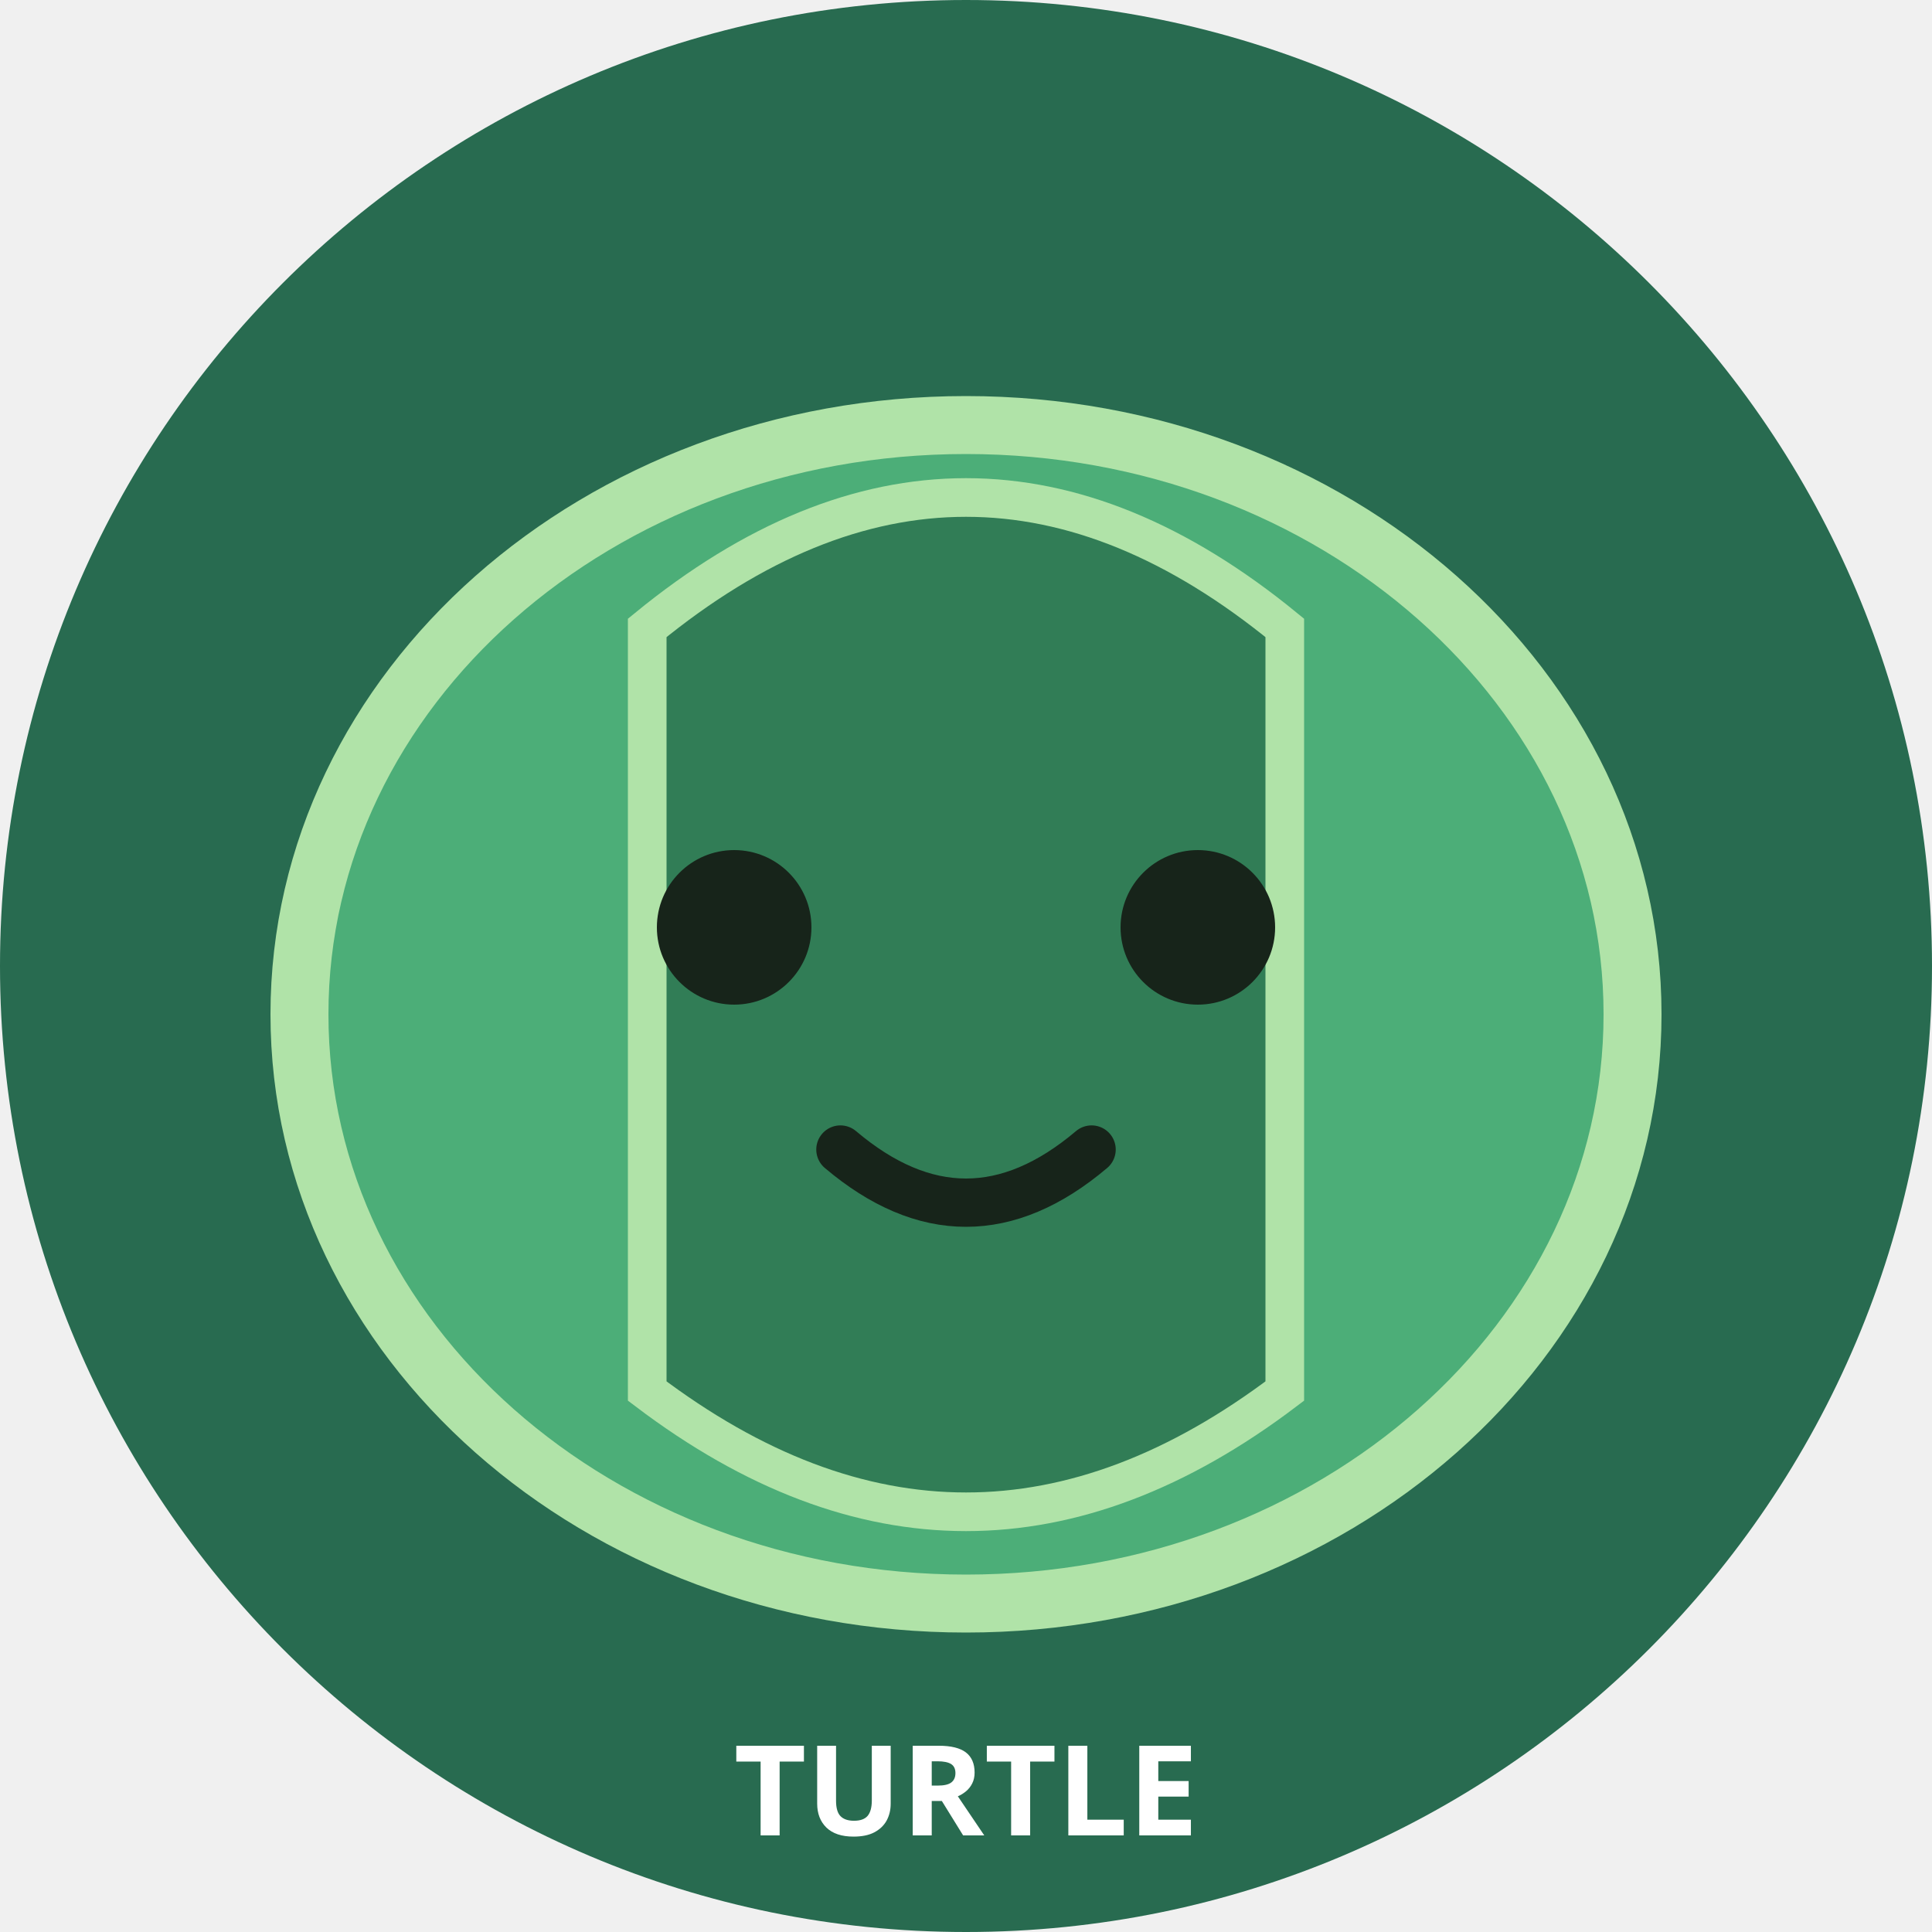
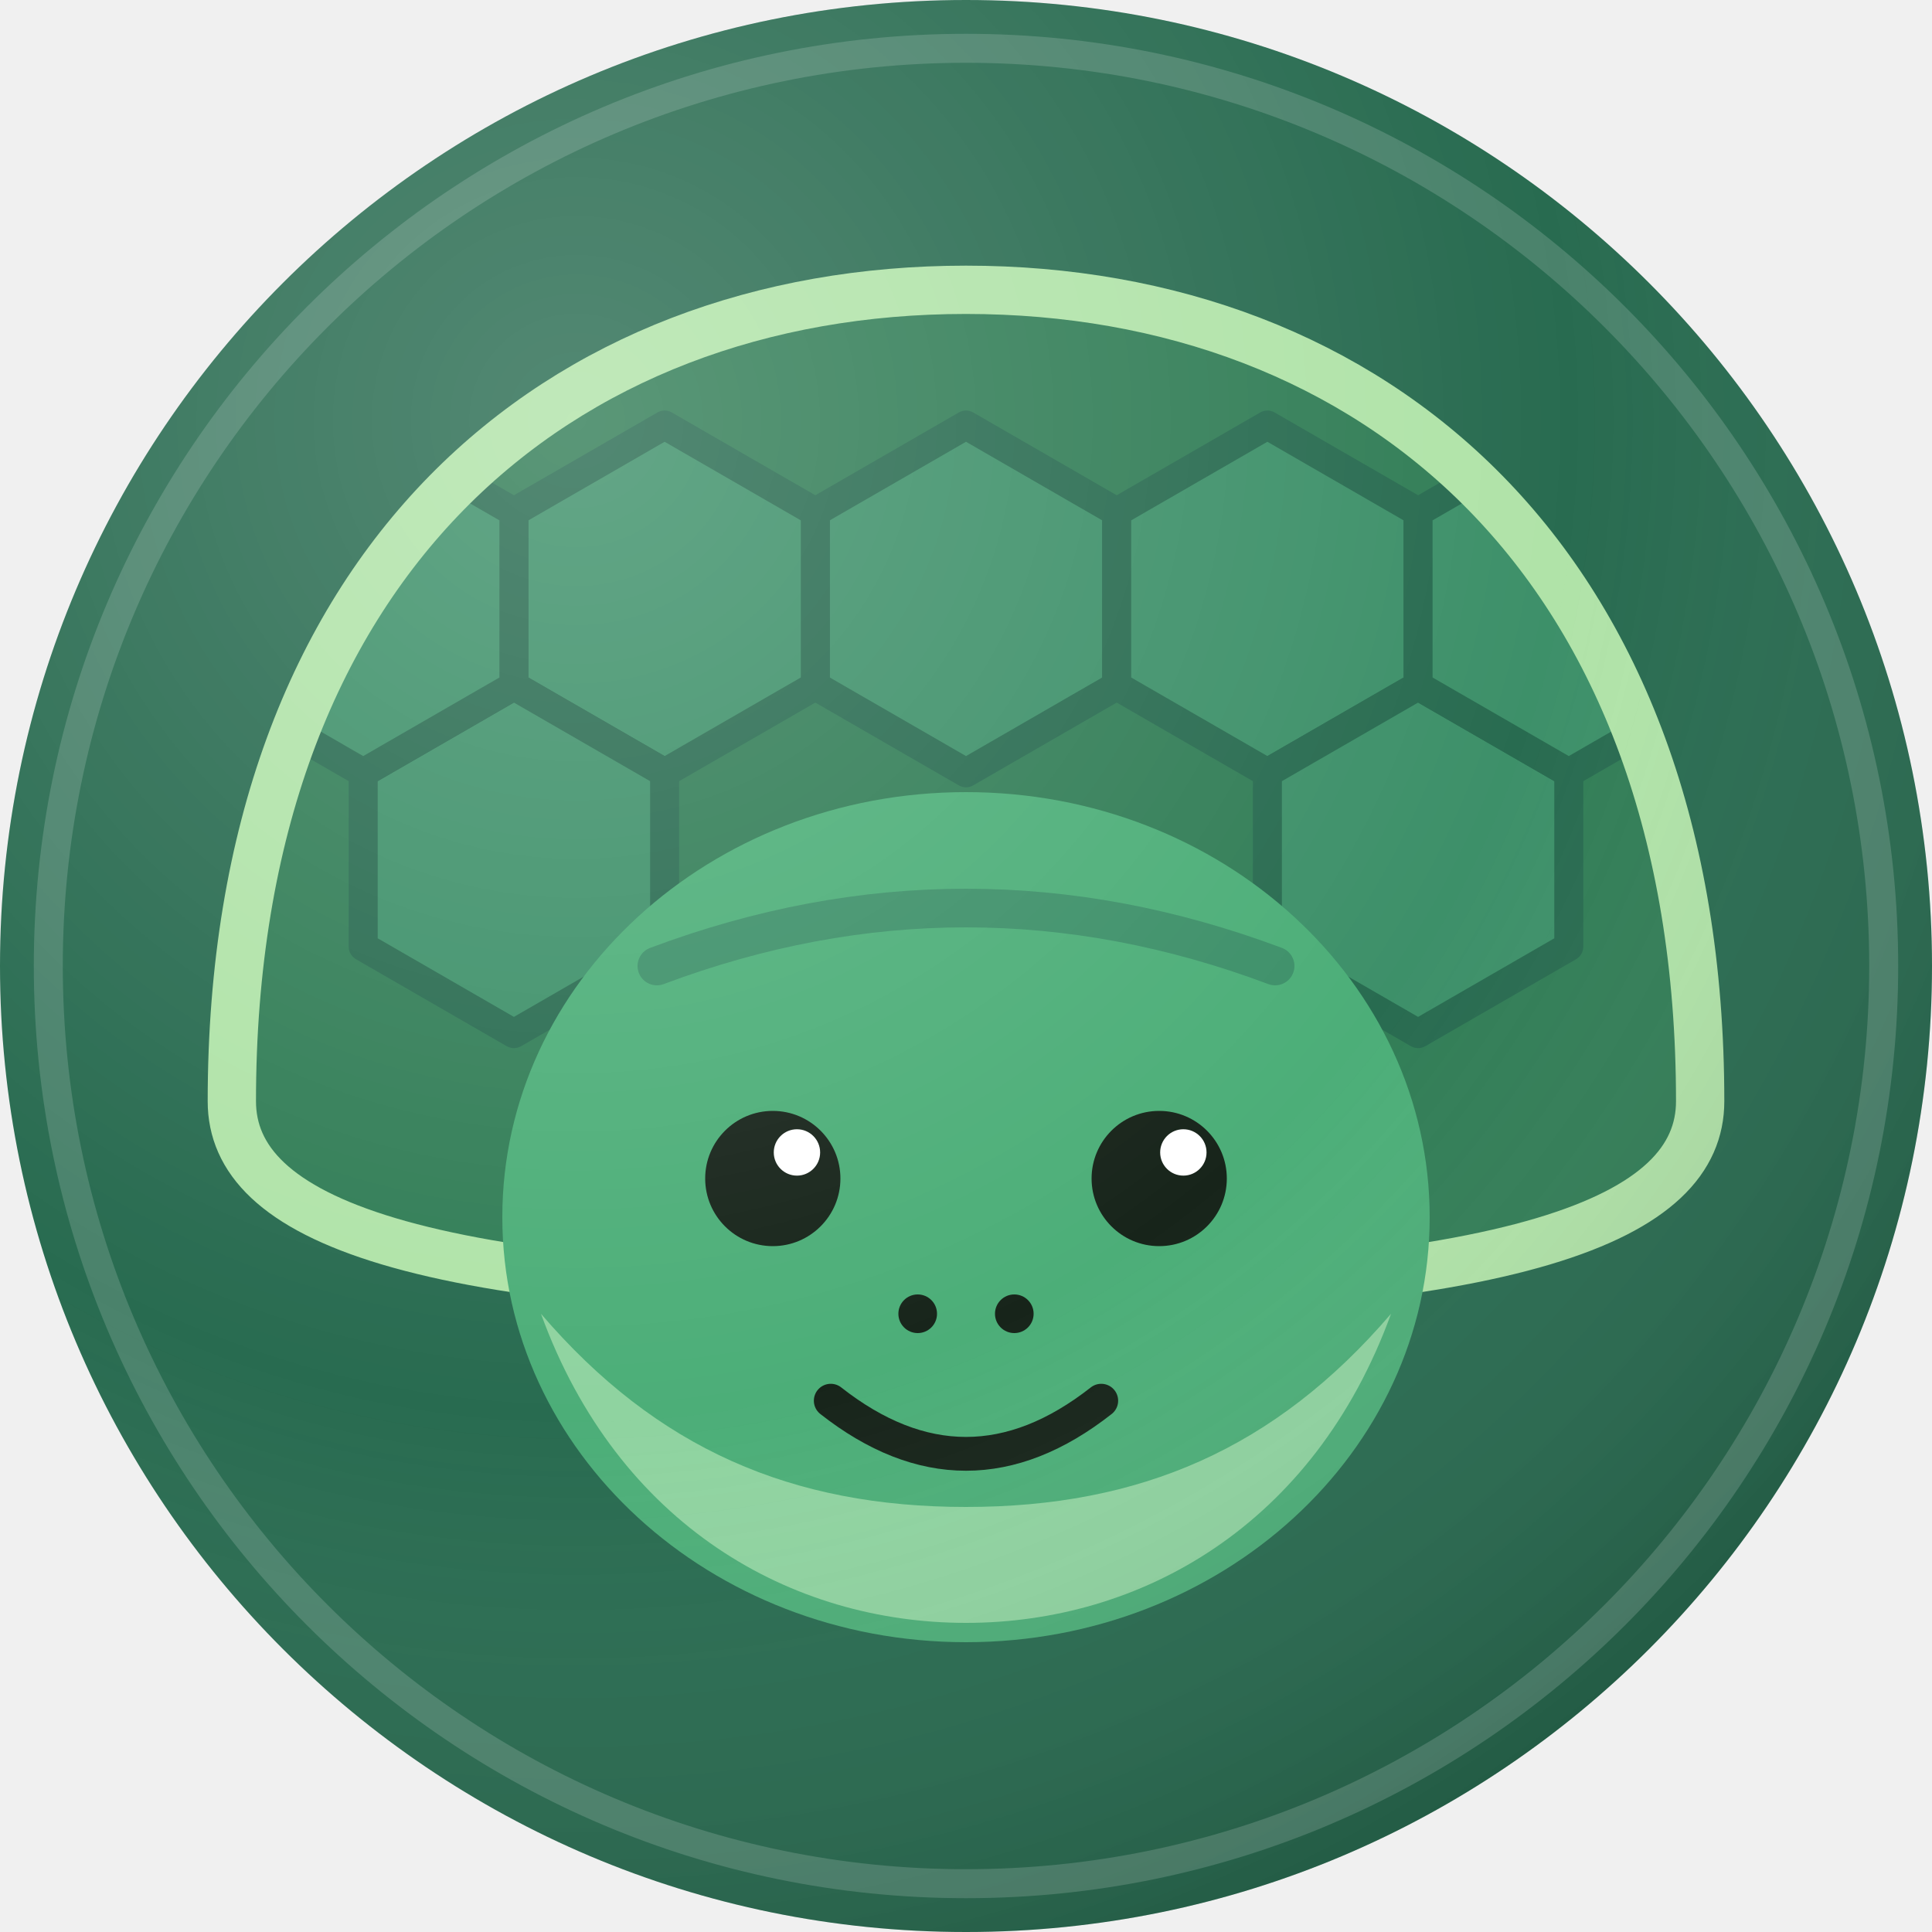
- <svg xmlns="http://www.w3.org/2000/svg" viewBox="0 0 200 200">
-   <rect width="200" height="200" rx="100" fill="#286b50" />
-   <ellipse cx="100" cy="105" rx="69" ry="61" fill="#4cae78" stroke="#b0e3a8" stroke-width="6" />
-   <path d="M67 65Q100 38 133 65v79Q100 169 67 144Z" fill="#317d56" stroke="#b0e3a8" stroke-width="4" />
-   <circle cx="76" cy="96" r="8" fill="#17241a" />
-   <circle cx="124" cy="96" r="8" fill="#17241a" />
-   <path d="M87 119Q100 130 113 119" fill="none" stroke="#17241a" stroke-width="5" stroke-linecap="round" />
-   <text x="100" y="190" text-anchor="middle" font-family="sans-serif" font-size="13" font-weight="bold" fill="#fff">TURTLE</text>
+ <svg xmlns="http://www.w3.org/2000/svg" viewBox="0 0 200 200" role="img" aria-label="Turtle">
+   <defs>
+     <clipPath id="c">
+       <circle cx="100" cy="100" r="100" />
+     </clipPath>
+     <radialGradient id="g" cx=".3" cy=".22" r=".85">
+       <stop offset="0" stop-color="#fff" stop-opacity=".2" />
+       <stop offset=".6" stop-color="#fff" stop-opacity="0" />
+       <stop offset="1" stop-color="#000" stop-opacity=".16" />
+     </radialGradient>
+   </defs>
+   <g clip-path="url(#c)">
+     <circle cx="100" cy="100" r="100" fill="#286b50" />
+     <clipPath id="s">
+       <path d="M24 114C24 58 58 30 100 30C142 30 176 58 176 114C176 126 158 134 100 134C42 134 24 126 24 114Z" />
+     </clipPath>
+     <path d="M24 114C24 58 58 30 100 30C142 30 176 58 176 114C176 126 158 134 100 134C42 134 24 126 24 114Z" fill="#317d56" />
+     <g clip-path="url(#s)" fill="#3d9069" stroke="#286b50" stroke-width="3" stroke-linejoin="round">
+       <polygon points="100.0,44.0 115.6,53.0 115.6,71.0 100.0,80.0 84.4,71.0 84.4,53.0" />
+       <polygon points="68.8,44.0 84.4,53.0 84.4,71.0 68.8,80.0 53.2,71.0 53.2,53.0" />
+       <polygon points="131.2,44.0 146.8,53.0 146.8,71.0 131.2,80.0 115.6,71.0 115.6,53.0" />
+       <polygon points="53.2,71.0 68.8,80.0 68.8,98.0 53.2,107.0 37.6,98.0 37.6,80.0" />
+       <polygon points="146.8,71.0 162.4,80.0 162.4,98.0 146.8,107.0 131.2,98.0 131.2,80.0" />
+       <polygon points="37.6,44.0 53.2,53.0 53.2,71.0 37.6,80.0 22.0,71.0 22.0,53.0" />
+       <polygon points="162.4,44.0 178.0,53.0 178.0,71.0 162.4,80.0 146.8,71.0 146.8,53.0" />
+     </g>
+     <path d="M24 114C24 58 58 30 100 30C142 30 176 58 176 114C176 126 158 134 100 134C42 134 24 126 24 114Z" fill="none" stroke="#b0e3a8" stroke-width="5" stroke-linejoin="round" />
+     <ellipse cx="100" cy="126" rx="48" ry="44" fill="#4cae78" />
+     <path d="M56 136C64 158 82 168 100 168C118 168 136 158 144 136C132 150 118 156 100 156C82 156 68 150 56 136Z" fill="#8fd3a0" />
+     <path d="M68 100Q100 88 132 100" fill="none" stroke="#3d9069" stroke-width="4" stroke-linecap="round" />
+     <circle cx="80" cy="122" r="7" fill="#17241a" />
+     <circle cx="82.5" cy="119.3" r="2.4" fill="#fff" />
+     <circle cx="120" cy="122" r="7" fill="#17241a" />
+     <circle cx="122.5" cy="119.3" r="2.4" fill="#fff" />
+     <circle cx="95" cy="136" r="2" fill="#17241a" />
+     <circle cx="105" cy="136" r="2" fill="#17241a" />
+     <path d="M86 145Q100 156 114 145" fill="none" stroke="#17241a" stroke-width="3.5" stroke-linecap="round" />
+     <circle cx="100" cy="100" r="100" fill="url(#g)" />
+   </g>
+   <circle cx="100" cy="100" r="95" fill="none" stroke="#fff" stroke-opacity=".16" stroke-width="3" />
</svg>
